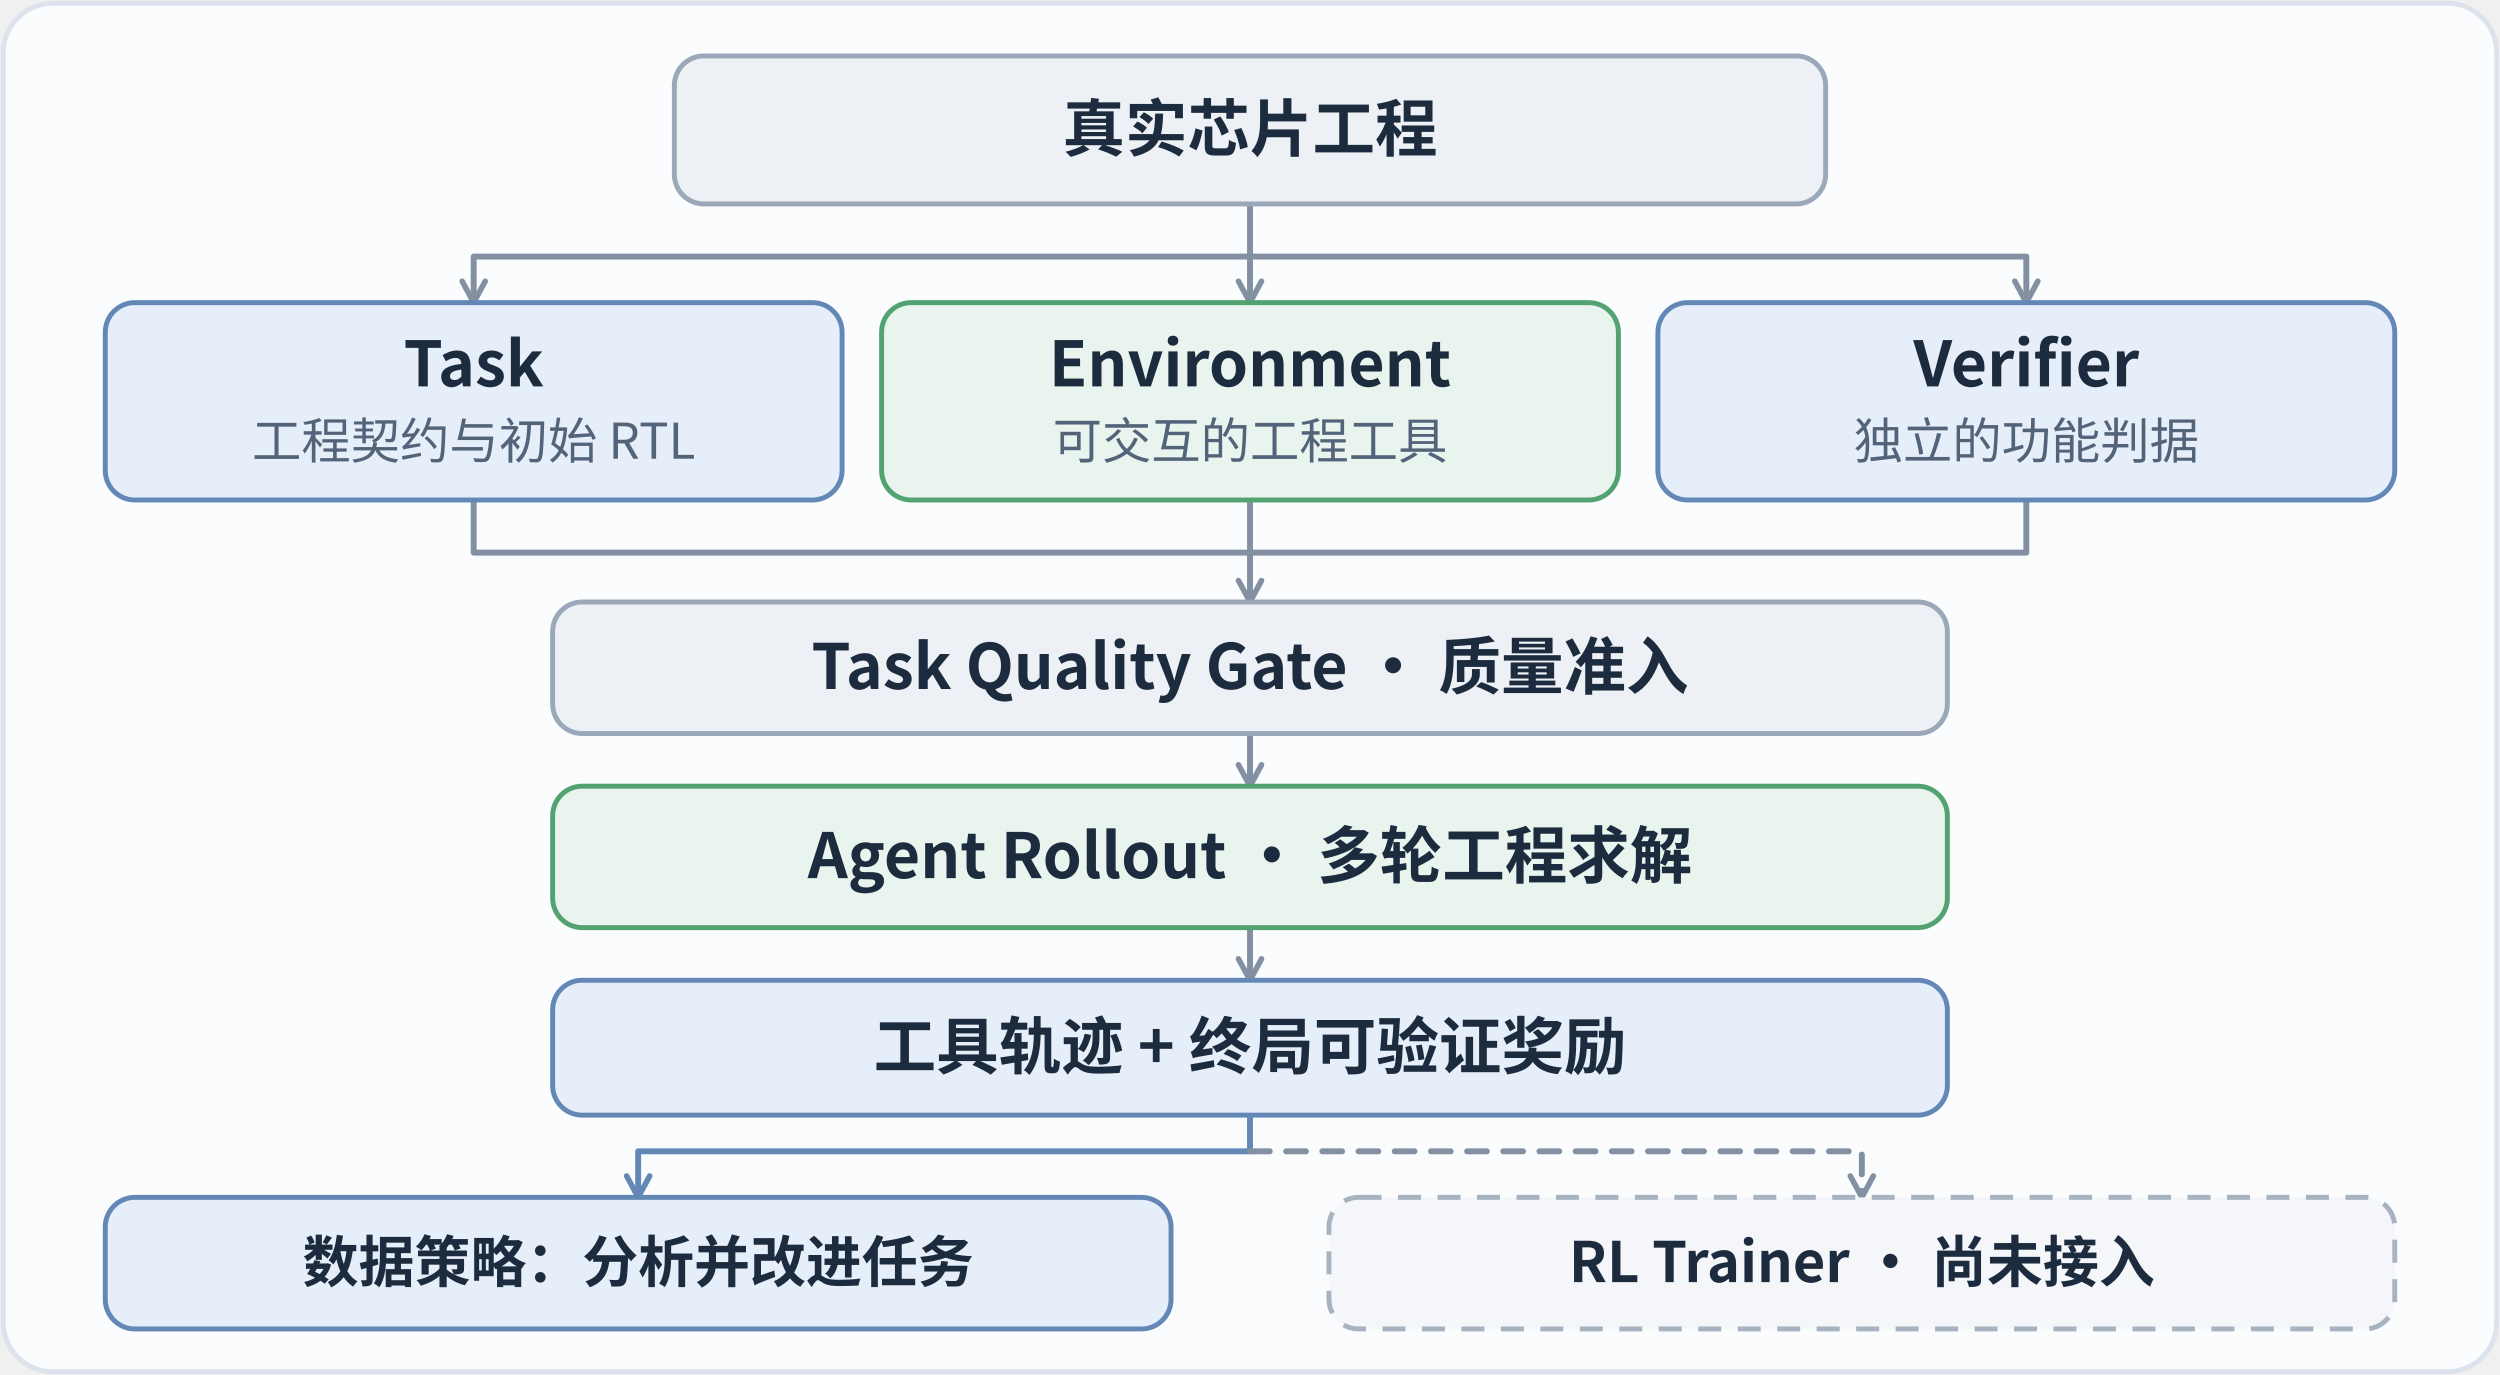
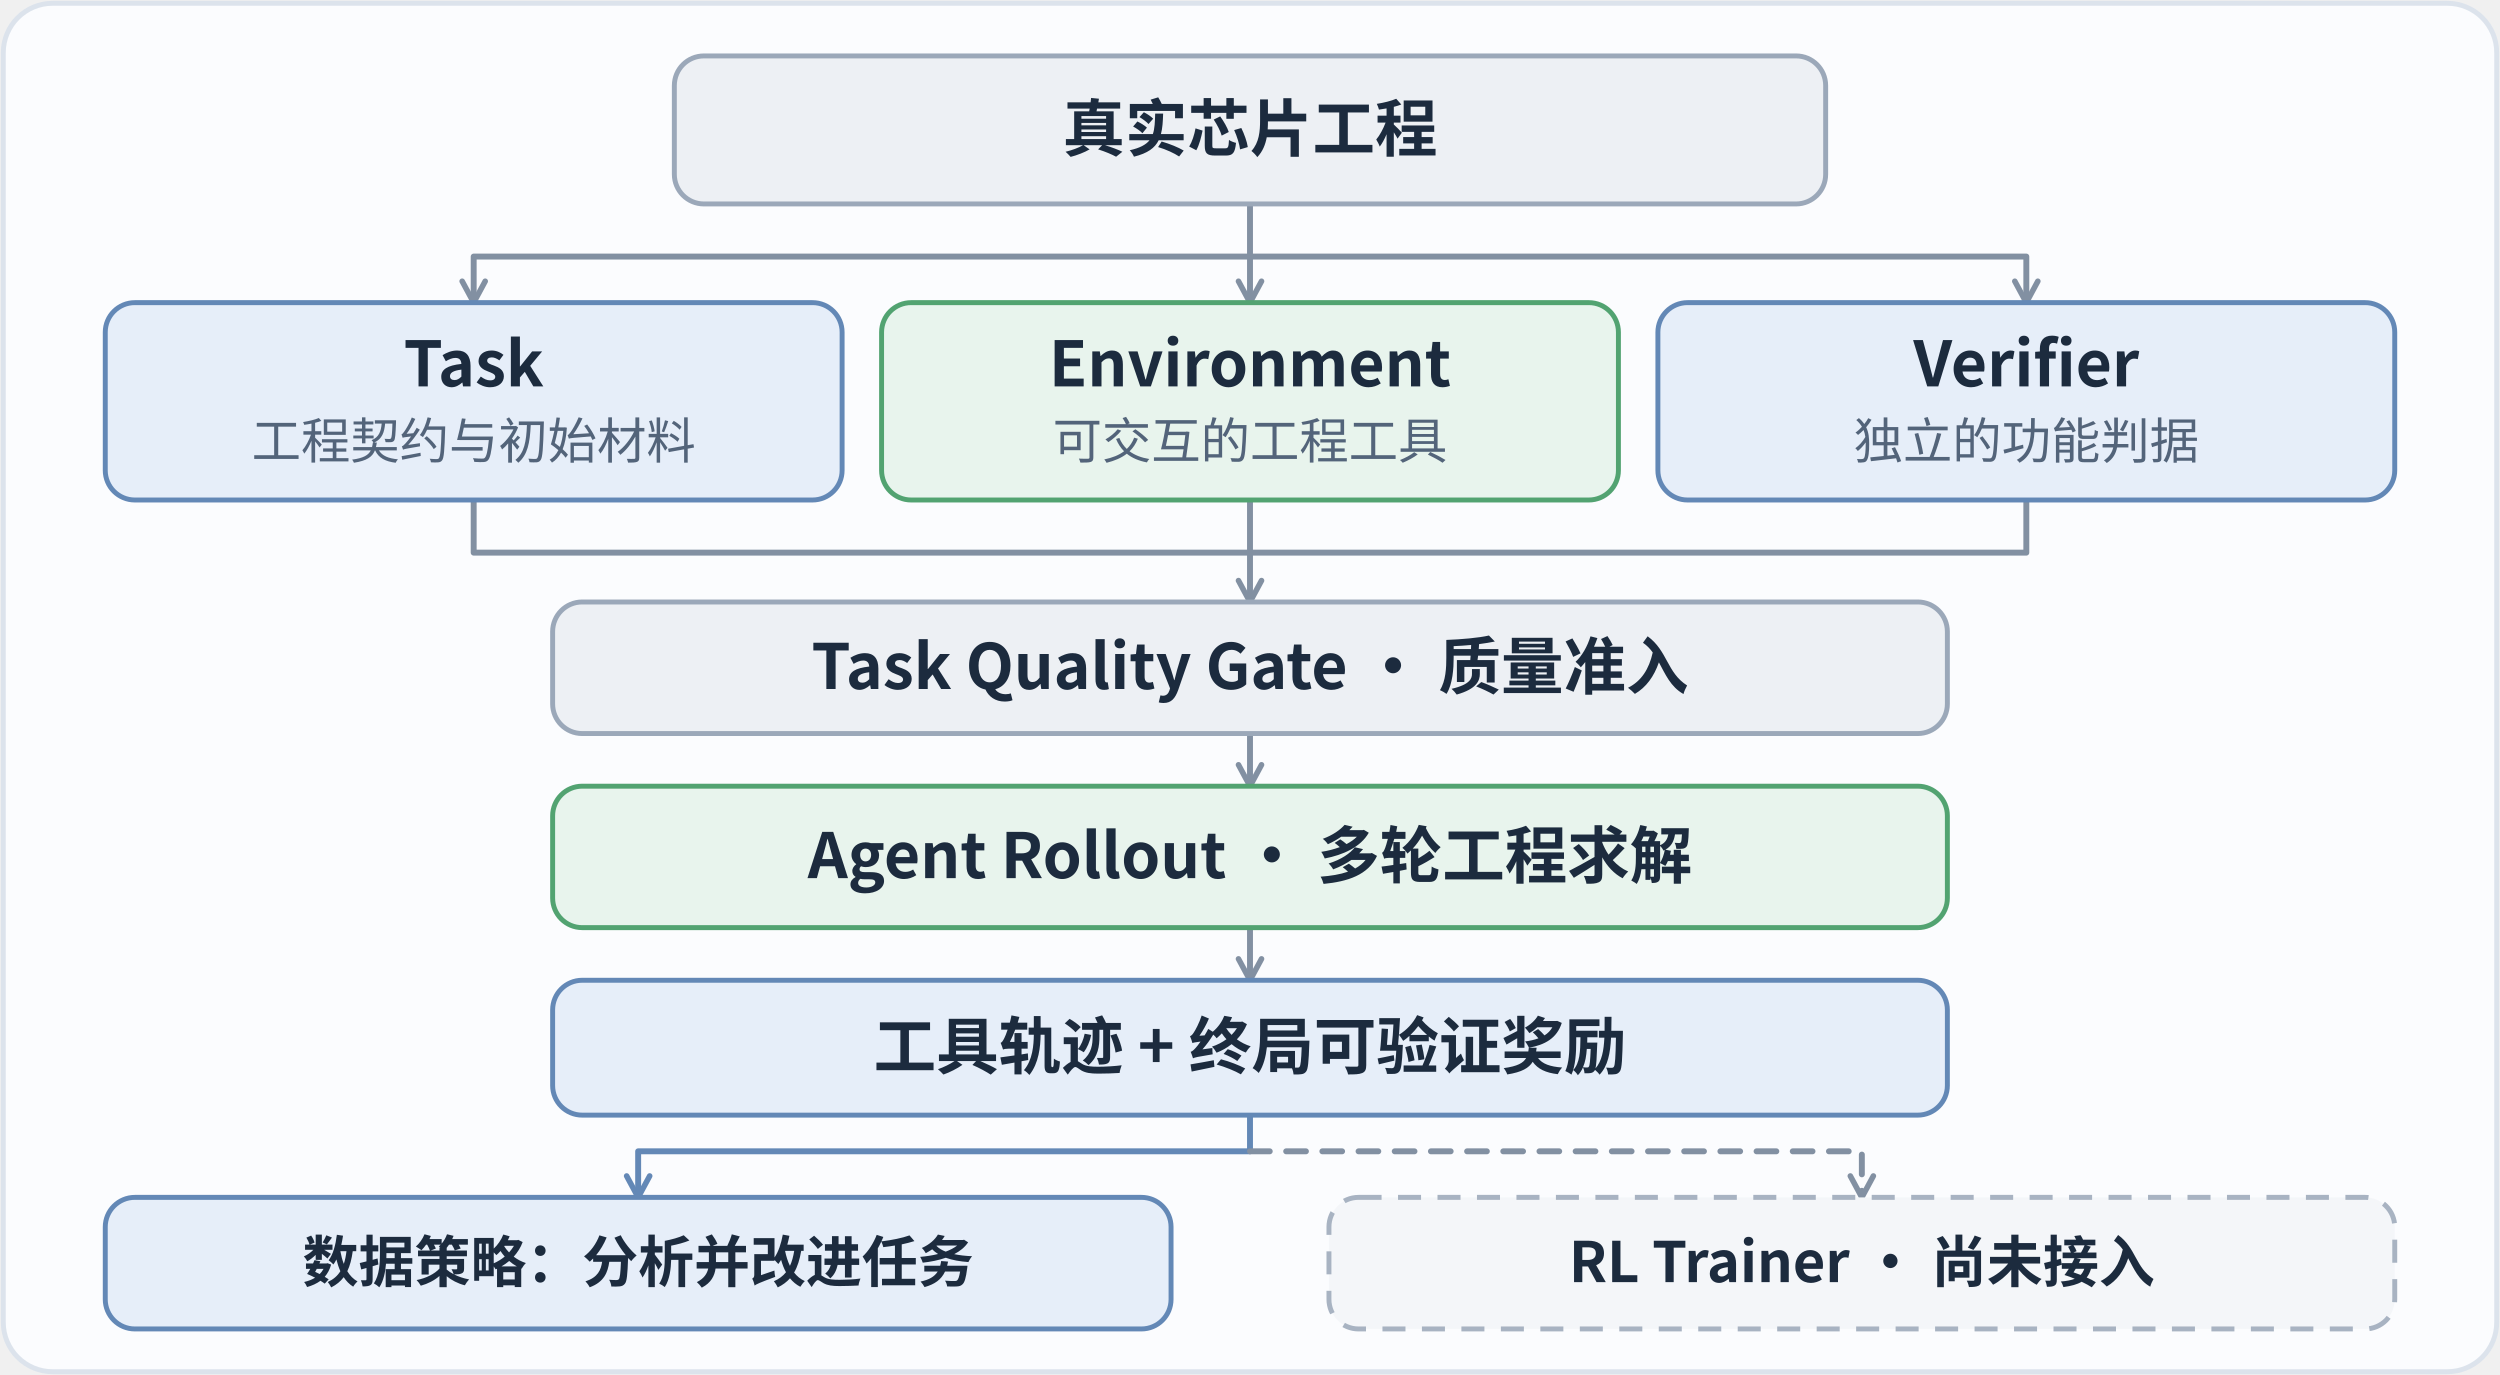
<svg xmlns="http://www.w3.org/2000/svg" width="760" height="418" viewBox="0 0 760 418" role="img" aria-labelledby="title desc">
  <defs>
    <marker id="arr-n" markerWidth="9" markerHeight="9" refX="7.5" refY="4.5" orient="auto-start-reverse" markerUnits="userSpaceOnUse">
      <path class="arrow n" d="M1 1 L7.5 4.5 L1 8" fill="none" stroke-width="1.7" stroke-linecap="round" stroke-linejoin="round" />
    </marker>
    <marker id="arr-b" markerWidth="9" markerHeight="9" refX="7.5" refY="4.5" orient="auto-start-reverse" markerUnits="userSpaceOnUse">
      <path class="arrow b" d="M1 1 L7.5 4.5 L1 8" fill="none" stroke-width="1.7" stroke-linecap="round" stroke-linejoin="round" />
    </marker>
    <marker id="arr-g" markerWidth="9" markerHeight="9" refX="7.5" refY="4.5" orient="auto-start-reverse" markerUnits="userSpaceOnUse">
      <path class="arrow g" d="M1 1 L7.5 4.5 L1 8" fill="none" stroke-width="1.7" stroke-linecap="round" stroke-linejoin="round" />
    </marker>
  </defs>
  <style>
svg{font-family:-apple-system,BlinkMacSystemFont,"Segoe UI","PingFang SC","Microsoft YaHei","Noto Sans CJK SC","Noto Sans SC",sans-serif}
.canvas{fill:#fbfcfe;stroke:#dce3ec;stroke-width:1.5}
.node,.frame{stroke-width:1.5}
.node.b{fill:#e6eef9;stroke:#6388b6}
.node.g{fill:#e8f4ed;stroke:#52a371}
.node.n{fill:#edf0f4;stroke:#9ba8b9}
.node.a{fill:#fcf2de;stroke:#c69c55}
.node.w{fill:#ffffff;stroke:#d6dde7}
.node.f{fill:#f4f6f9;stroke:#a8b3c2}
.frame.b{fill:#f6f9fe;stroke:#6388b6}.frame.g{fill:#f4faf6;stroke:#52a371}.frame.n{fill:#f7f9fc;stroke:#9ba8b9}
.ink{fill:#1c2b3e}.muted{fill:#53647a}.blueink{fill:#416da3}.greenink{fill:#257749}
.line.n,.arrow.n{stroke:#8290a2}.line.b,.arrow.b{stroke:#6388b6}.line.g,.arrow.g{stroke:#52a371}
@media(prefers-color-scheme:dark){
.canvas{fill:#161e29;stroke:#39465a}
.node.b{fill:#253951;stroke:#78a4d8}
.node.g{fill:#203c31;stroke:#68bd87}
.node.n{fill:#293443;stroke:#8c9bb0}
.node.a{fill:#423624;stroke:#d4ad6c}
.node.w{fill:#202a37;stroke:#53647b}
.node.f{fill:#232d3b;stroke:#7f8ea3}
.frame.b{fill:#1b293b;stroke:#78a4d8}.frame.g{fill:#1b3028;stroke:#68bd87}.frame.n{fill:#1c2633;stroke:#65748a}
.ink{fill:#edf2f8}.muted{fill:#b0bdcf}.blueink{fill:#9bc3f1}.greenink{fill:#8bd3a3}
.line.n,.arrow.n{stroke:#a1b0c2}.line.b,.arrow.b{stroke:#78a4d8}.line.g,.arrow.g{stroke:#68bd87}
}
</style>
  <rect class="canvas" x="1" y="1" width="758" height="416" rx="15" />
  <path d="M380 62 V78 H144 V92" class="line n" fill="none" stroke-width="1.8" stroke-linecap="round" stroke-linejoin="round" marker-end="url(#arr-n)" />
  <path d="M380 78 V92" class="line n" fill="none" stroke-width="1.8" stroke-linecap="round" stroke-linejoin="round" marker-end="url(#arr-n)" />
  <path d="M380 78 H616 V92" class="line n" fill="none" stroke-width="1.8" stroke-linecap="round" stroke-linejoin="round" marker-end="url(#arr-n)" />
  <path d="M144 152 V168 H380" class="line n" fill="none" stroke-width="1.8" stroke-linecap="round" stroke-linejoin="round" />
  <path d="M380 152 V183" class="line n" fill="none" stroke-width="1.8" stroke-linecap="round" stroke-linejoin="round" marker-end="url(#arr-n)" />
  <path d="M616 152 V168 H380" class="line n" fill="none" stroke-width="1.8" stroke-linecap="round" stroke-linejoin="round" />
  <path d="M380 223 V239" class="line n" fill="none" stroke-width="1.8" stroke-linecap="round" stroke-linejoin="round" marker-end="url(#arr-n)" />
  <path d="M380 282 V298" class="line n" fill="none" stroke-width="1.8" stroke-linecap="round" stroke-linejoin="round" marker-end="url(#arr-n)" />
  <path d="M380 339 V350 H194 V364" class="line b" fill="none" stroke-width="1.8" stroke-linecap="round" stroke-linejoin="round" marker-end="url(#arr-b)" />
  <path d="M380 350 H566 V364" class="line n" fill="none" stroke-width="1.8" stroke-linecap="round" stroke-linejoin="round" stroke-dasharray="6 5" marker-end="url(#arr-n)" />
  <rect x="205" y="17" width="350" height="45" rx="9" class="node n" />
  <text x="380" y="45.96" class="ink" font-size="19" font-weight="600" text-anchor="middle">真实芯片工程</text>
  <rect x="32" y="92" width="224" height="60" rx="9" class="node b" />
  <text x="144" y="117.46" class="ink" font-size="19" font-weight="600" text-anchor="middle">Task</text>
-   <text x="144" y="139.46" class="muted" font-size="15" font-weight="400" text-anchor="middle">工程契约与初始 RTL</text>
+   <text x="144" y="139.46" class="muted" font-size="15" font-weight="400" text-anchor="middle">工程契约与初始材料</text>
  <rect x="268" y="92" width="224" height="60" rx="9" class="node g" />
  <text x="380" y="117.46" class="ink" font-size="19" font-weight="600" text-anchor="middle">Environment</text>
  <text x="380" y="139.46" class="muted" font-size="15" font-weight="400" text-anchor="middle">可交互的工程工具</text>
  <rect x="504" y="92" width="224" height="60" rx="9" class="node b" />
  <text x="616" y="117.46" class="ink" font-size="19" font-weight="600" text-anchor="middle">Verifier</text>
  <text x="616" y="139.46" class="muted" font-size="15" font-weight="400" text-anchor="middle">独立的功能判据</text>
  <rect x="168" y="183" width="424" height="40" rx="9" class="node n" />
  <text x="380" y="209.46" class="ink" font-size="19" font-weight="600" text-anchor="middle">Task Quality Gate · 质量准入</text>
  <rect x="168" y="239" width="424" height="43" rx="9" class="node g" />
  <text x="380" y="266.96" class="ink" font-size="19" font-weight="600" text-anchor="middle">Agent Rollout · 多轮工程求解</text>
  <rect x="168" y="298" width="424" height="41" rx="9" class="node b" />
  <text x="380" y="324.96" class="ink" font-size="19" font-weight="600" text-anchor="middle">工具轨迹 + 终局可验证奖励</text>
  <rect x="32" y="364" width="324" height="40" rx="9" class="node b" />
  <text x="194" y="389.78" class="ink" font-size="17" font-weight="600" text-anchor="middle">数据策略：分析并改进任务</text>
  <rect x="404" y="364" width="324" height="40" rx="9" class="node f" stroke-dasharray="7 5" />
  <text x="566" y="389.78" class="ink" font-size="17" font-weight="600" text-anchor="middle">RL Trainer · 尚未接入</text>
</svg>
